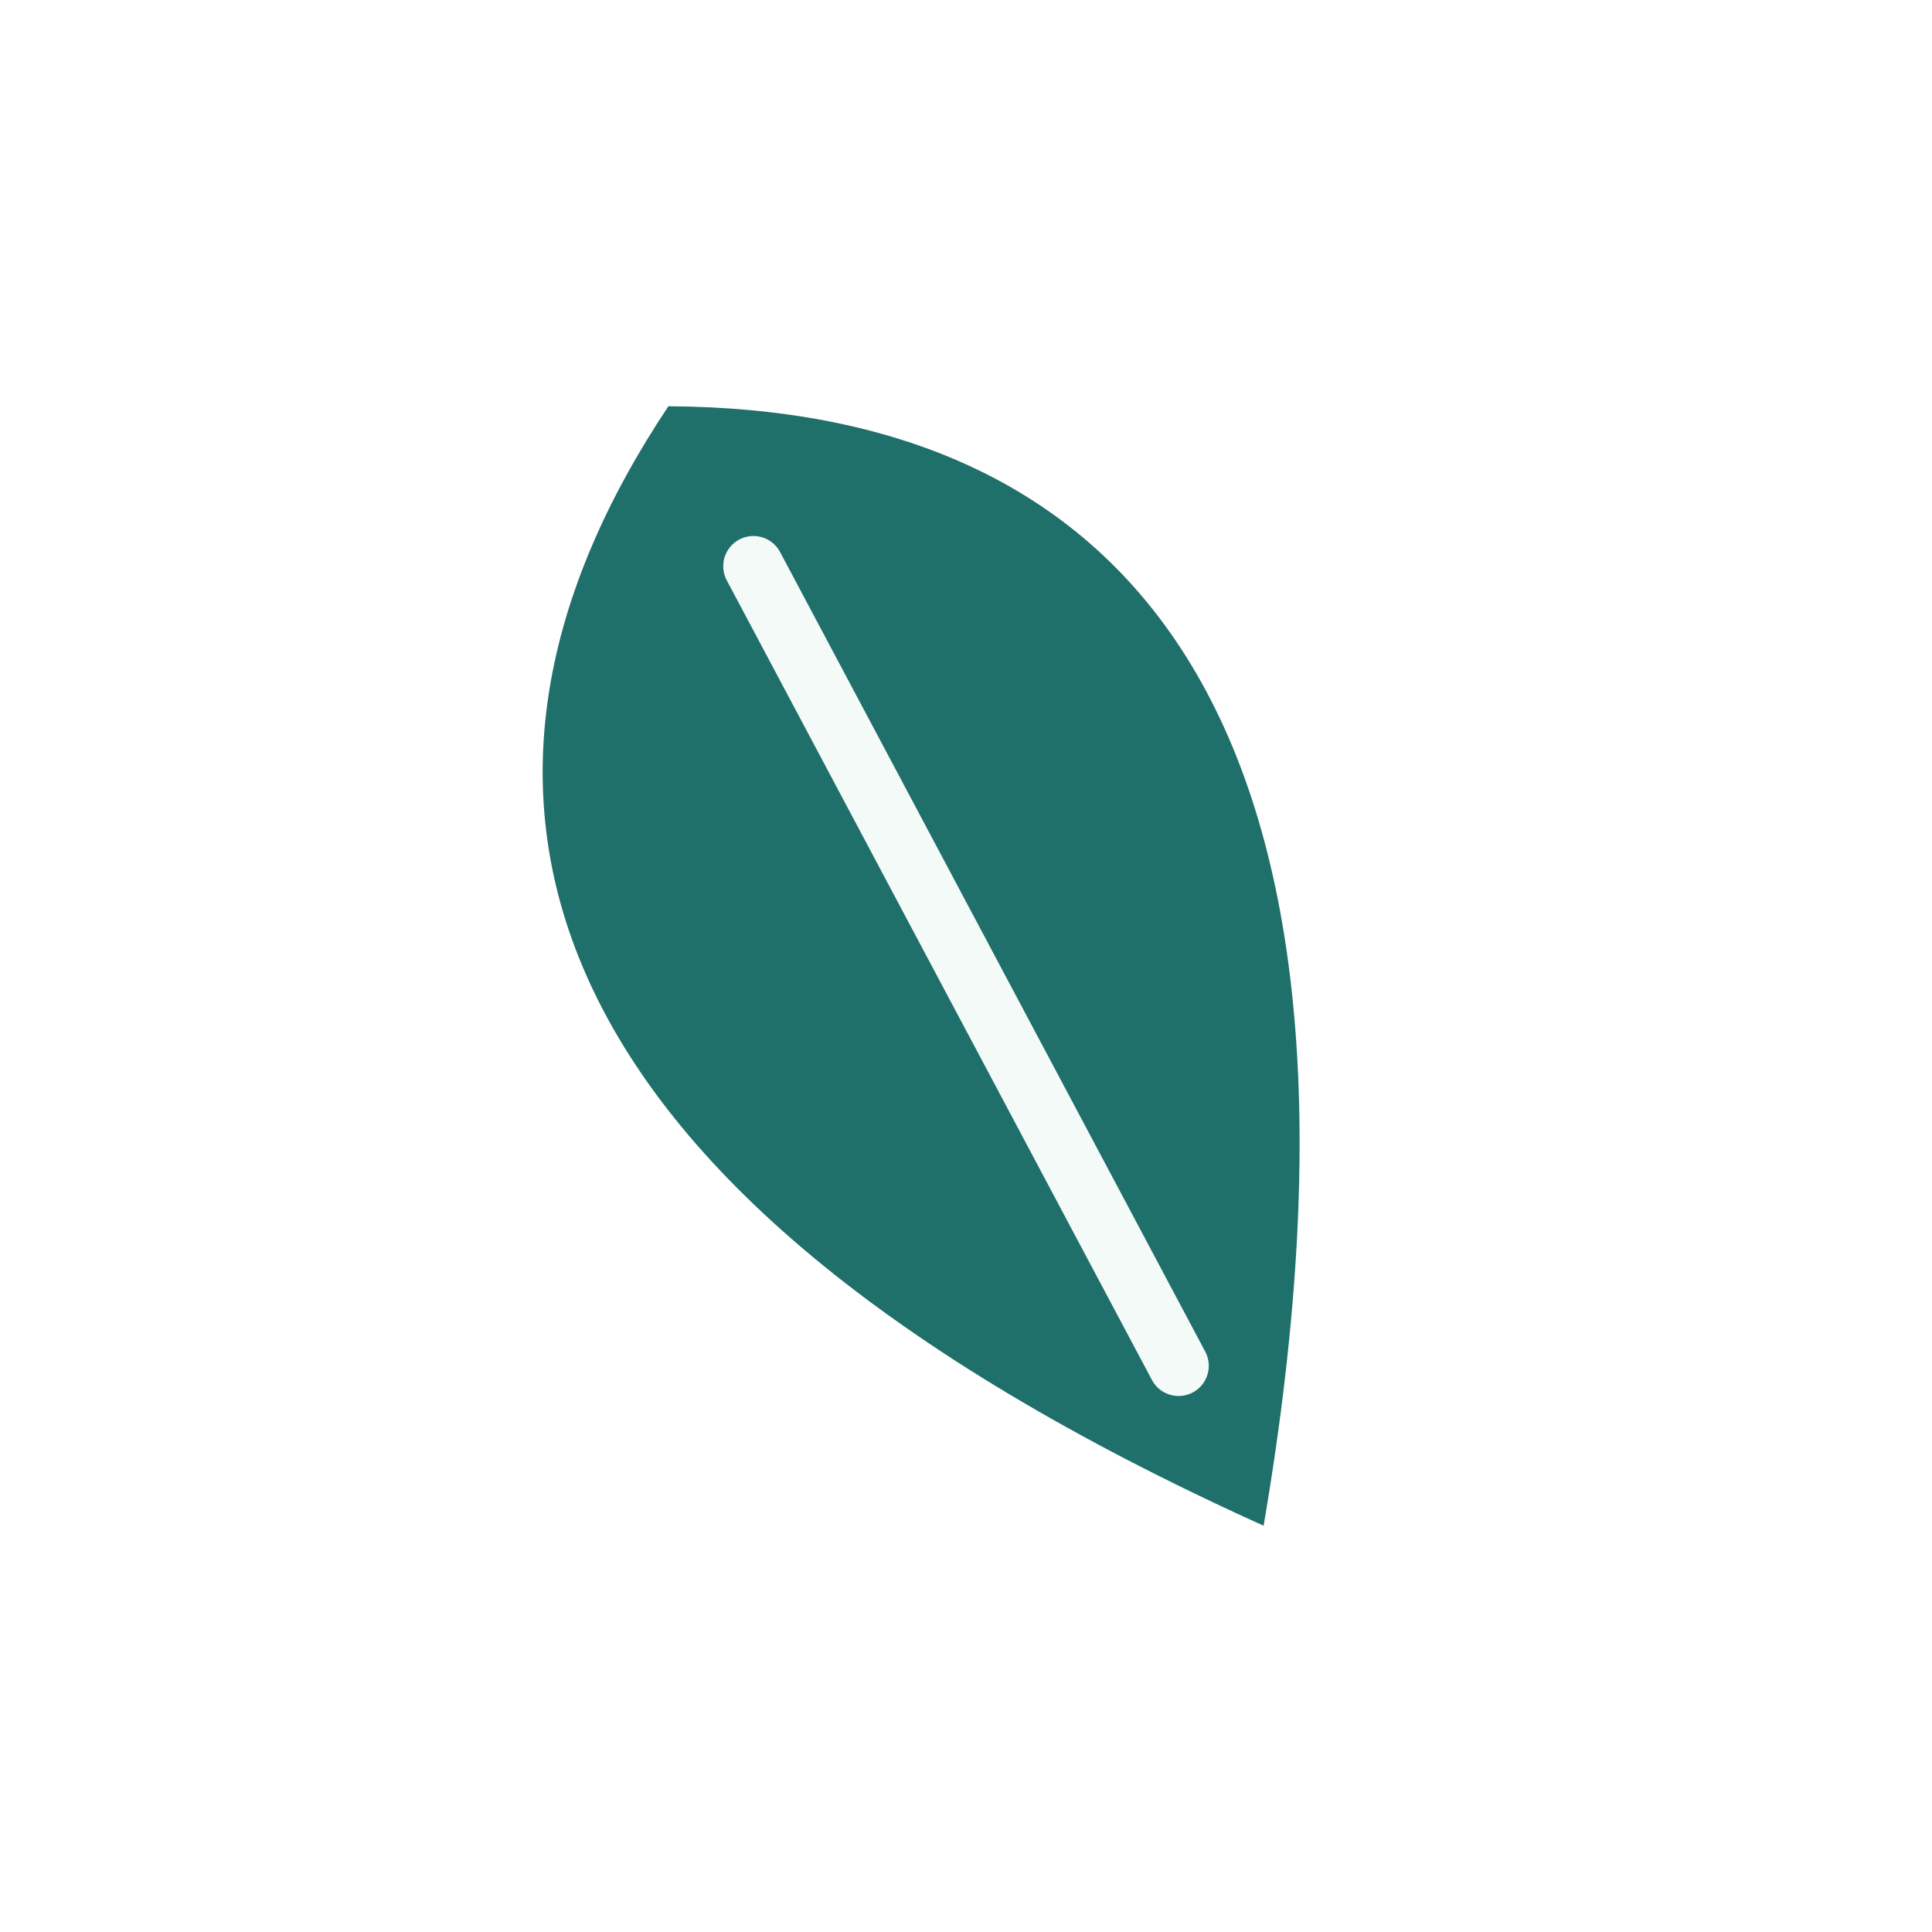
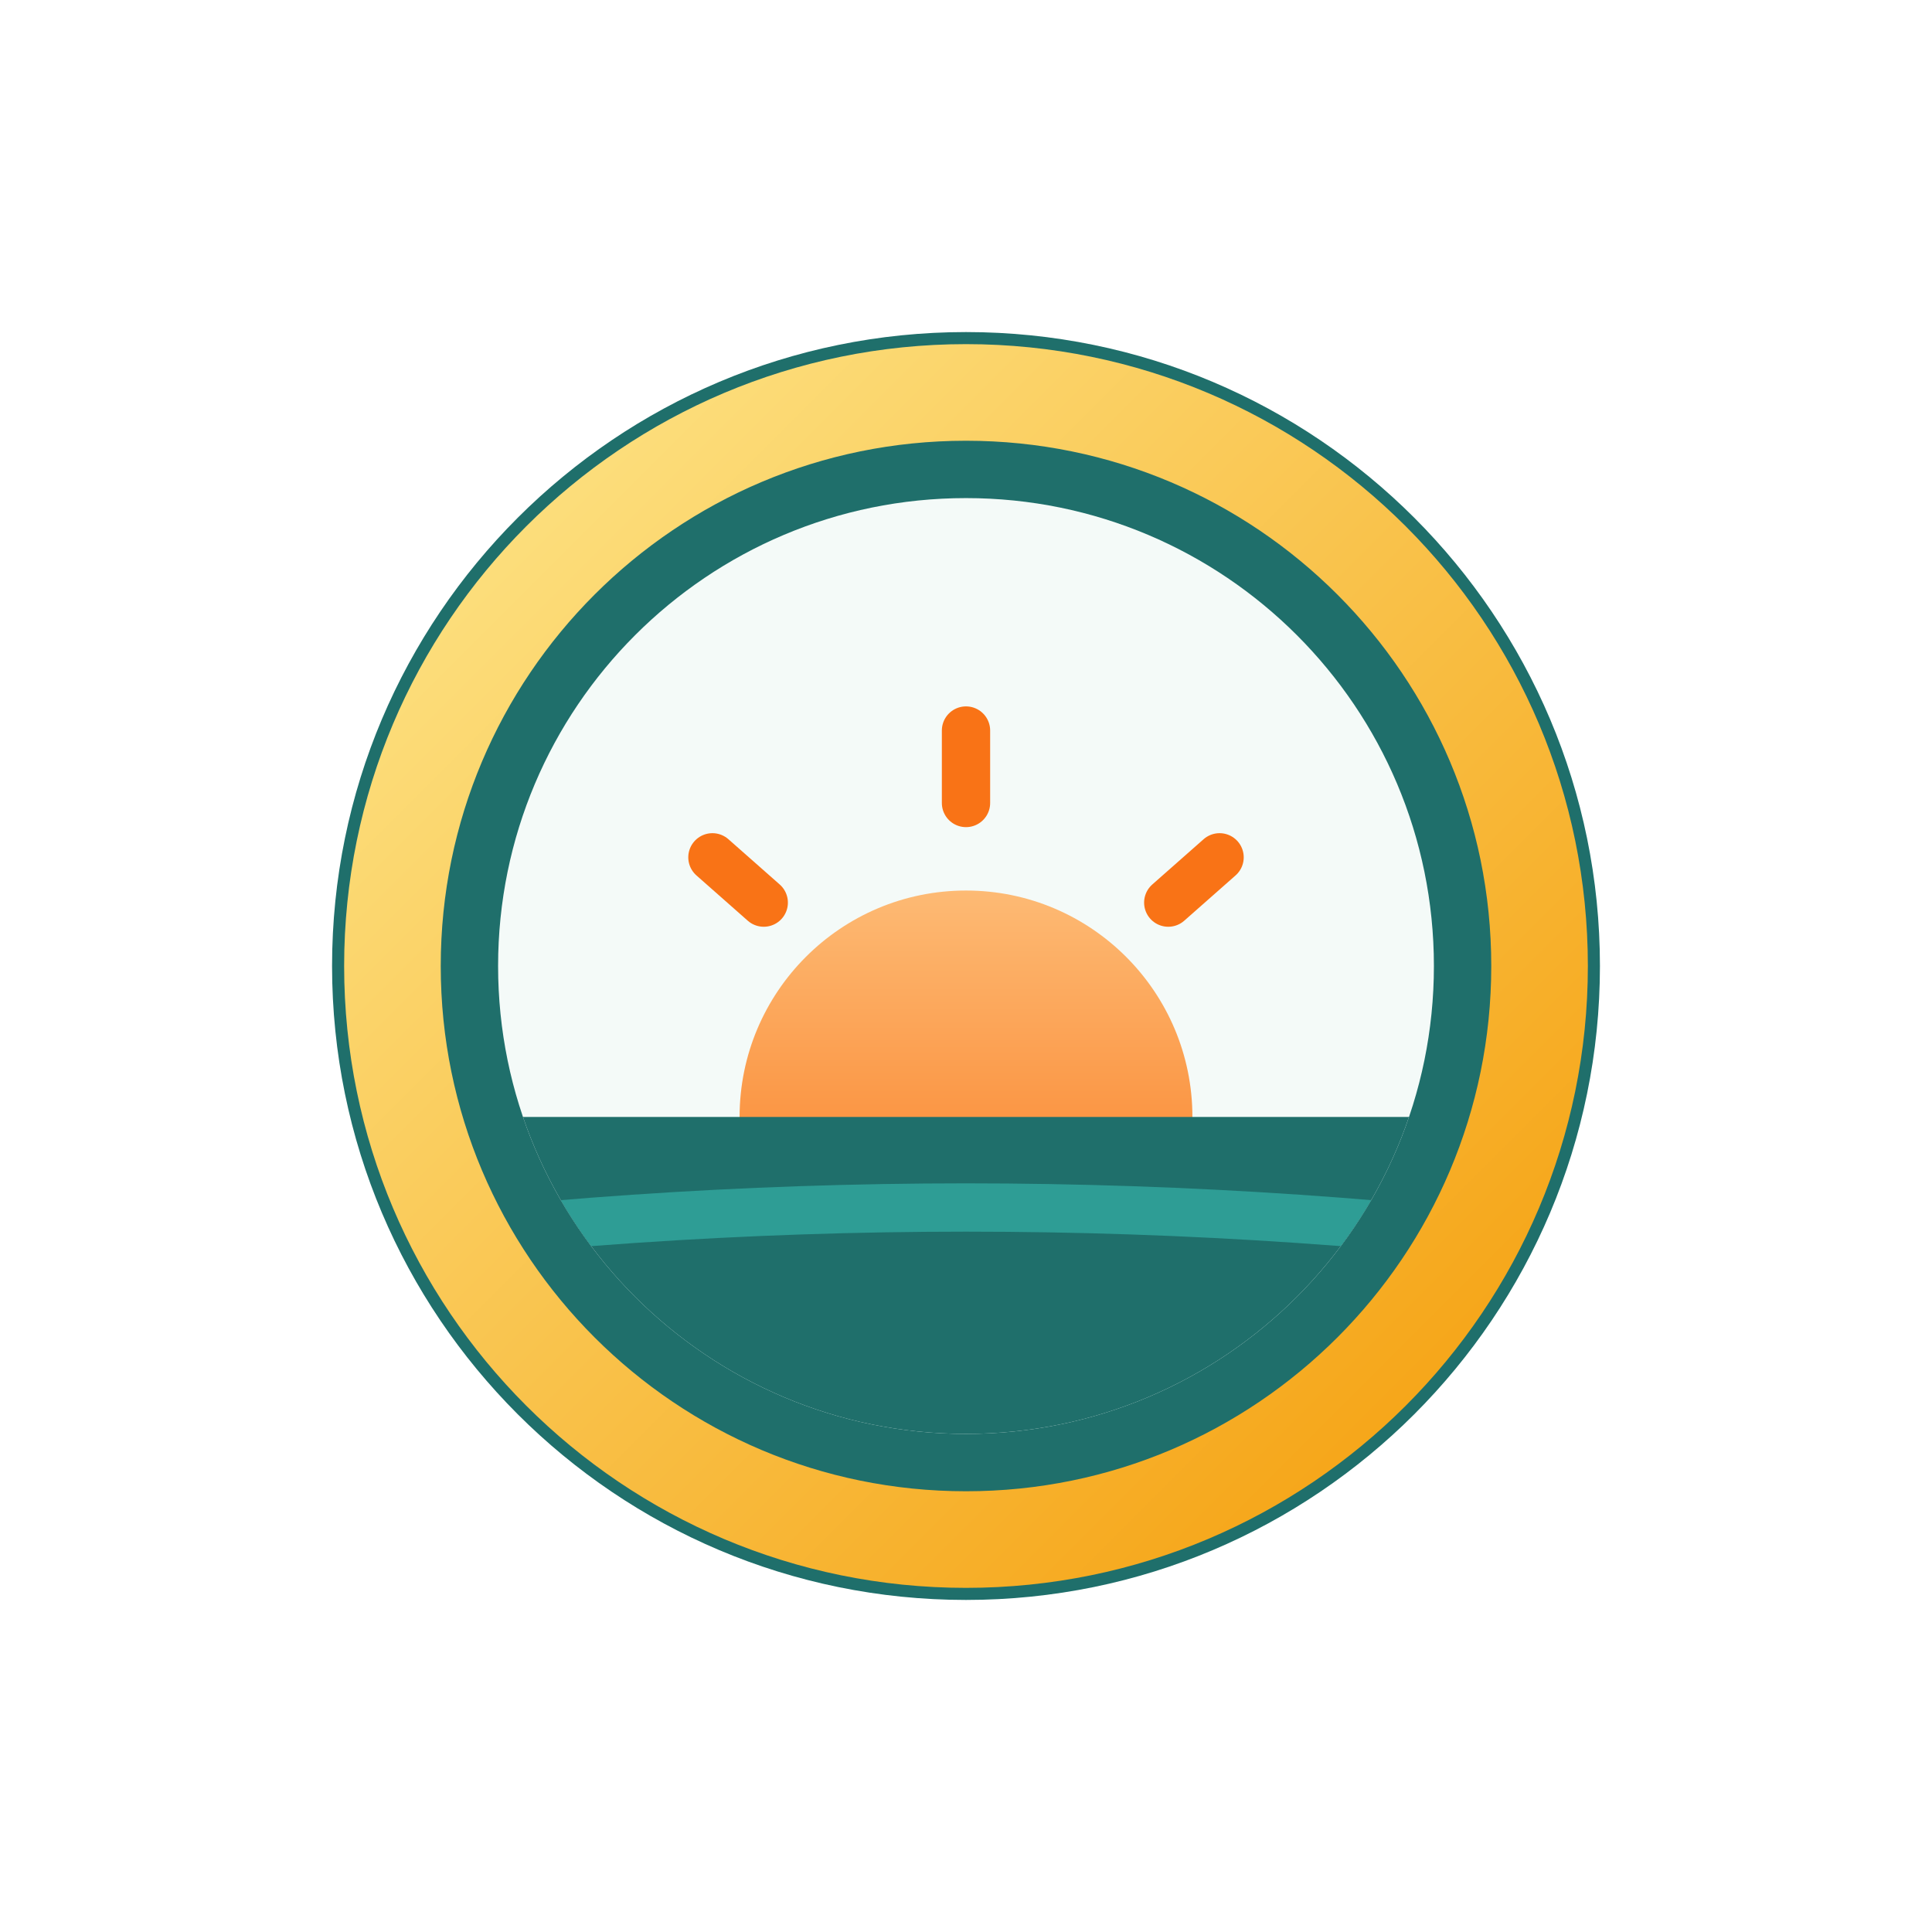
- <svg xmlns="http://www.w3.org/2000/svg" width="288" height="288" viewBox="0 0 64 64" role="img" aria-label="sobr splash mark">
-   <g transform="rotate(-28 32 32)">
-     <path d="M32 11 C45 18 49 31 32 53 C15 31 19 18 32 11 Z" fill="#1F6F6B" />
-     <path d="M32 17 L32 47" stroke="#F4FAF8" stroke-width="2" stroke-linecap="round" />
+ <svg xmlns="http://www.w3.org/2000/svg" width="1024" height="1024" viewBox="0 0 64 64">
+   <defs>
+     <linearGradient id="bg" x1="0" y1="0" x2="0" y2="1">
+       <stop offset="0" stop-color="#2E9D95" />
+       <stop offset="1" stop-color="#14504D" />
+     </linearGradient>
+     <linearGradient id="gold" x1="0" y1="0" x2="1" y2="1">
+       <stop offset="0" stop-color="#FDE68A" />
+       <stop offset="1" stop-color="#F59E0B" />
+     </linearGradient>
+     <linearGradient id="sun" x1="0" y1="0" x2="0" y2="1">
+       <stop offset="0" stop-color="#FDBA74" />
+       <stop offset="1" stop-color="#F97316" />
+     </linearGradient>
+     <clipPath id="inner">
+       <circle cx="32" cy="32" r="15.5" />
+     </clipPath>
+   </defs>
+   <circle cx="32" cy="32" r="21" fill="#1F6F6B" />
+   <circle cx="32" cy="32" r="19" fill="none" stroke="url(#gold)" stroke-width="3.2" />
+   <g clip-path="url(#inner)">
+     <rect x="10" y="10" width="44" height="44" fill="#F4FAF8" />
+     <circle cx="32" cy="37" r="7.5" fill="url(#sun)" />
+     <rect x="10" y="37" width="44" height="20" fill="#1F6F6B" />
+     <path d="M10 41.5 Q32 38.5 54 41.5" stroke="#2E9D95" stroke-width="1.6" fill="none" />
+   </g>
+   <g stroke="#F97316" stroke-width="1.6" stroke-linecap="round">
+     <path d="M32 24.2v2.4M23.6 28.4l1.7 1.5M40.4 28.4l-1.7 1.5" />
  </g>
</svg>
